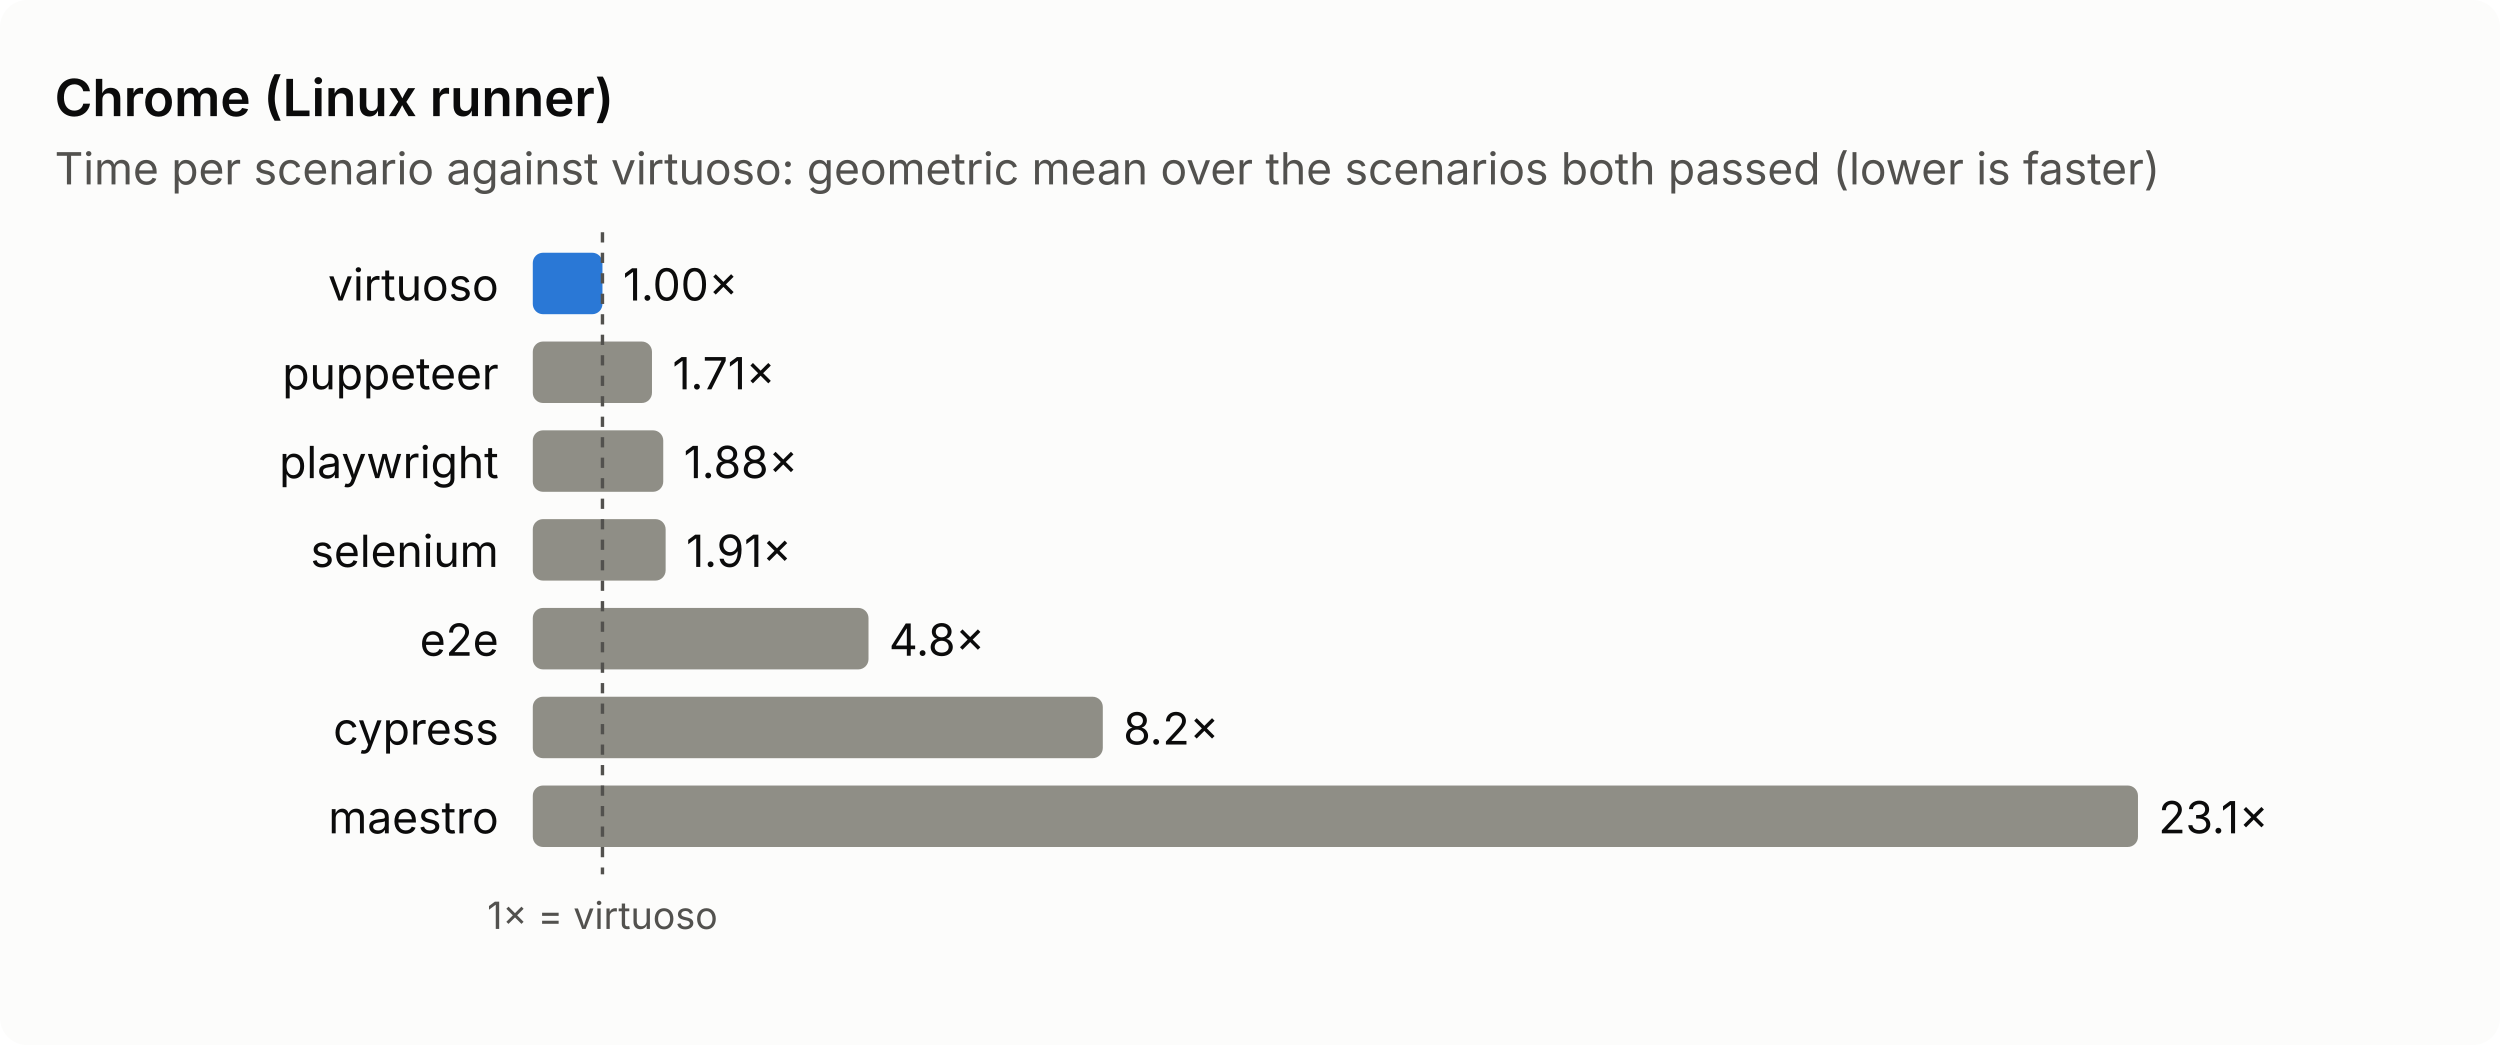
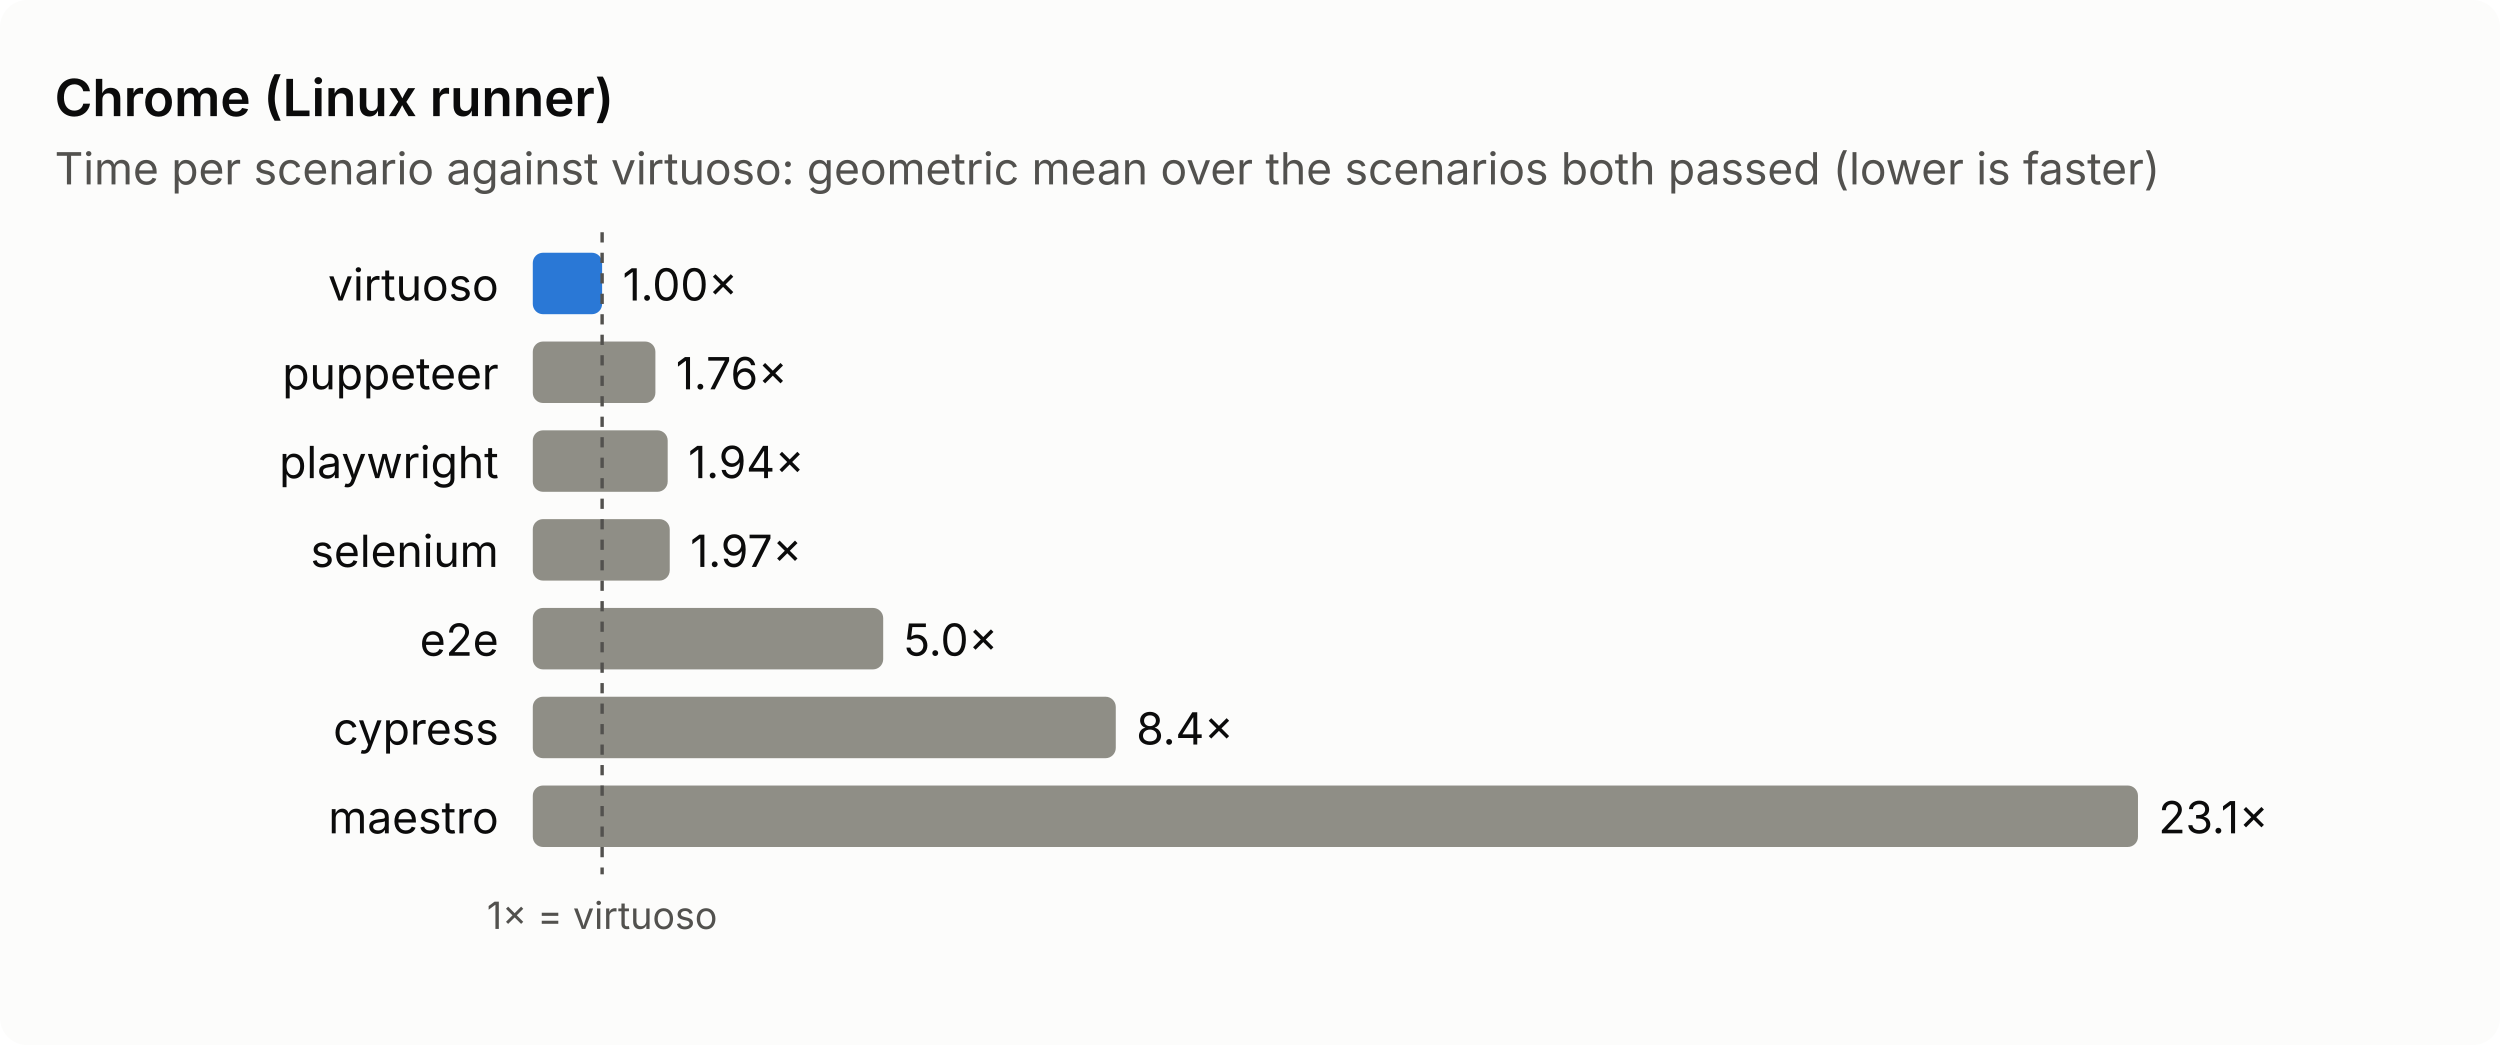
<svg xmlns="http://www.w3.org/2000/svg" viewBox="0 0 732 306" width="732" height="306" role="img" aria-label="Chrome (Linux runner): time per scenario against virtuoso">
  <style>text{font:13px system-ui,-apple-system,'Segoe UI',sans-serif;fill:#0b0b0b}.sub,.axis{fill:#52514e}.axis{font-size:11px}.title{font-size:15px;font-weight:600}.bg{fill:#fcfcfb}.bar{fill:#8f8e86}.base{fill:#2a78d6}.ref{stroke:#52514e;stroke-dasharray:3 3}@media (prefers-color-scheme: dark){.bg{fill:#1a1a19}text{fill:#f0efec}.sub,.axis{fill:#c3c2b7}.base{fill:#3987e5}.ref{stroke:#c3c2b7}}</style>
  <rect class="bg" width="732" height="306" rx="8" />
  <text class="title" x="16" y="34.0">Chrome (Linux runner)</text>
  <text class="sub" x="16" y="54.0">Time per scenario against virtuoso: geometric mean over the scenarios both passed (lower is faster)</text>
  <text x="146.0" y="88.0" text-anchor="end">virtuoso</text>
-   <rect class="bar base" x="156" y="74.0" width="20.4" height="18" rx="3" />
-   <text x="182.4" y="88.0">1.00×</text>
+   <rect class="bar base" x="156" y="74.0" width="20.3" height="18" rx="3" />
+   <text x="182.3" y="88.0">1.00×</text>
  <text x="146.0" y="114.0" text-anchor="end">puppeteer</text>
-   <rect class="bar" x="156" y="100.0" width="34.9" height="18" rx="3" />
-   <text x="196.9" y="114.0">1.71×</text>
+   <rect class="bar" x="156" y="100.0" width="35.9" height="18" rx="3" />
+   <text x="197.9" y="114.0">1.76×</text>
  <text x="146.0" y="140.0" text-anchor="end">playwright</text>
-   <rect class="bar" x="156" y="126.0" width="38.2" height="18" rx="3" />
-   <text x="200.2" y="140.0">1.88×</text>
+   <rect class="bar" x="156" y="126.0" width="39.5" height="18" rx="3" />
+   <text x="201.5" y="140.0">1.94×</text>
  <text x="146.0" y="166.0" text-anchor="end">selenium</text>
-   <rect class="bar" x="156" y="152.0" width="38.9" height="18" rx="3" />
-   <text x="200.9" y="166.0">1.91×</text>
+   <rect class="bar" x="156" y="152.0" width="40.1" height="18" rx="3" />
+   <text x="202.1" y="166.0">1.97×</text>
  <text x="146.0" y="192.0" text-anchor="end">e2e</text>
-   <rect class="bar" x="156" y="178.0" width="98.3" height="18" rx="3" />
-   <text x="260.3" y="192.0">4.8×</text>
+   <rect class="bar" x="156" y="178.0" width="102.6" height="18" rx="3" />
+   <text x="264.6" y="192.0">5.0×</text>
  <text x="146.0" y="218.0" text-anchor="end">cypress</text>
-   <rect class="bar" x="156" y="204.0" width="166.9" height="18" rx="3" />
-   <text x="328.9" y="218.0">8.2×</text>
+   <rect class="bar" x="156" y="204.0" width="170.7" height="18" rx="3" />
+   <text x="332.7" y="218.0">8.4×</text>
  <text x="146.0" y="244.0" text-anchor="end">maestro</text>
  <rect class="bar" x="156" y="230.0" width="470.0" height="18" rx="3" />
  <text x="632.0" y="244.0">23.1×</text>
-   <line class="ref" x1="176.4" y1="68.0" x2="176.4" y2="256.0" />
-   <text class="axis" x="176.4" y="272.0" text-anchor="middle">1× = virtuoso</text>
+   <line class="ref" x1="176.3" y1="68.0" x2="176.3" y2="256.0" />
+   <text class="axis" x="176.3" y="272.0" text-anchor="middle">1× = virtuoso</text>
</svg>
